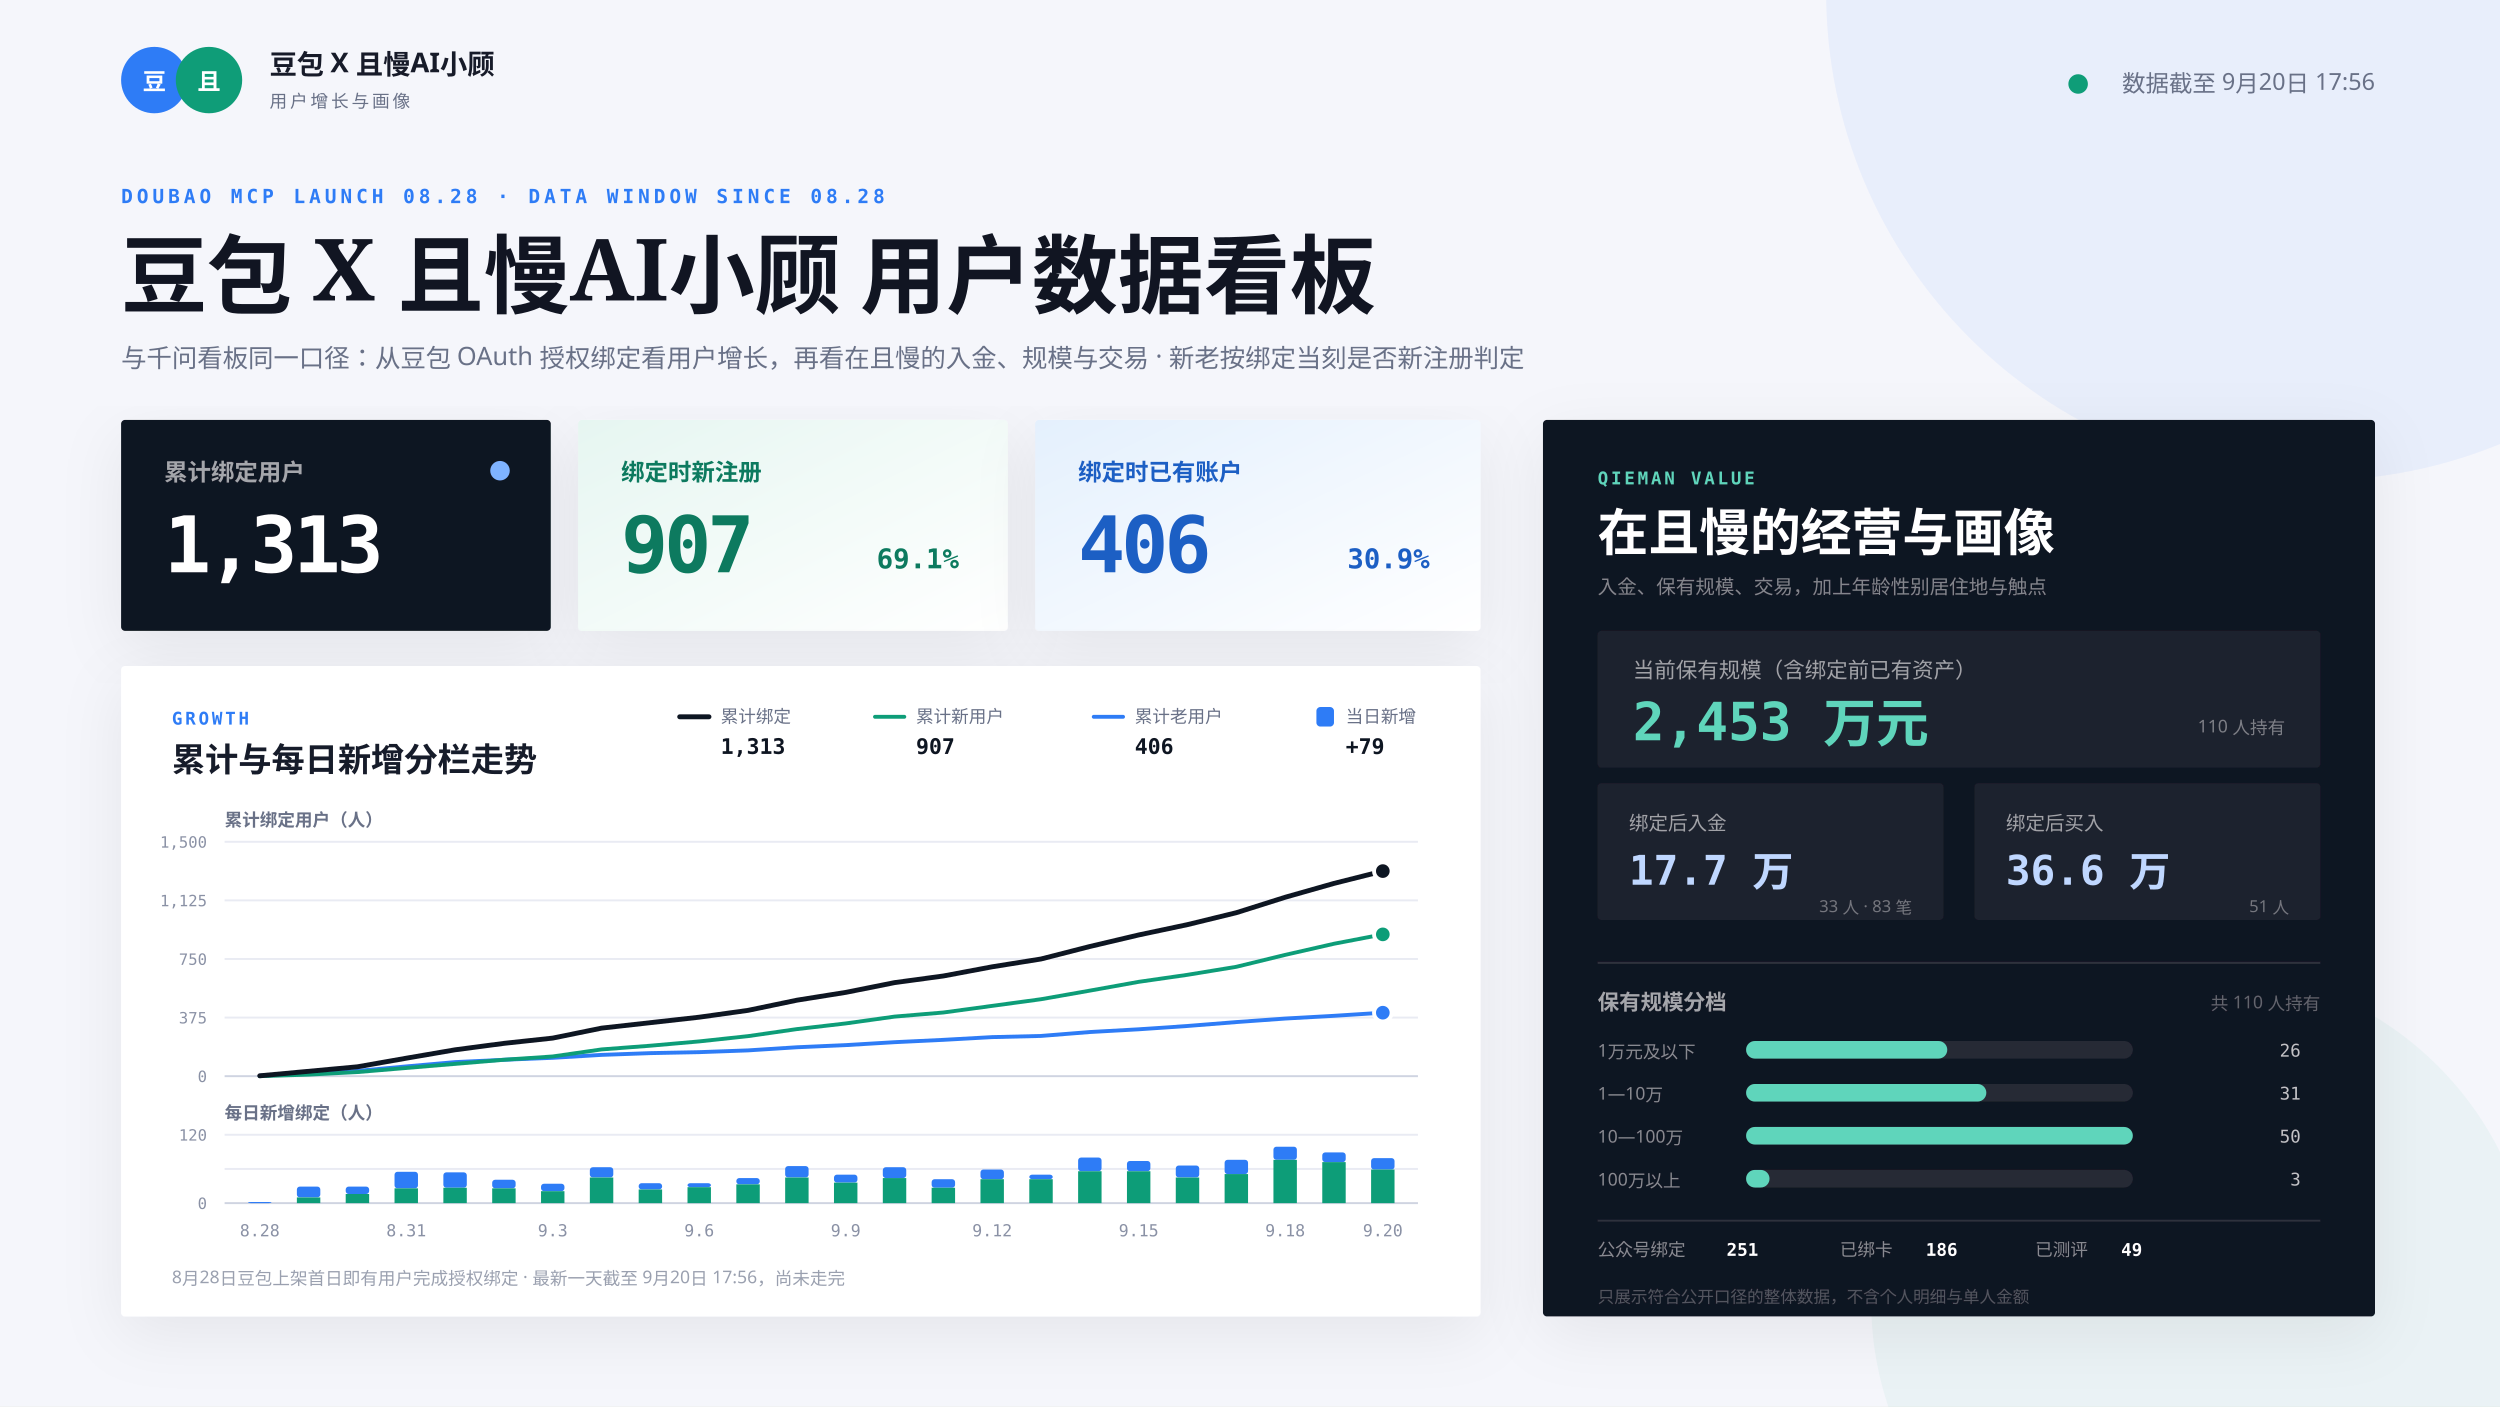
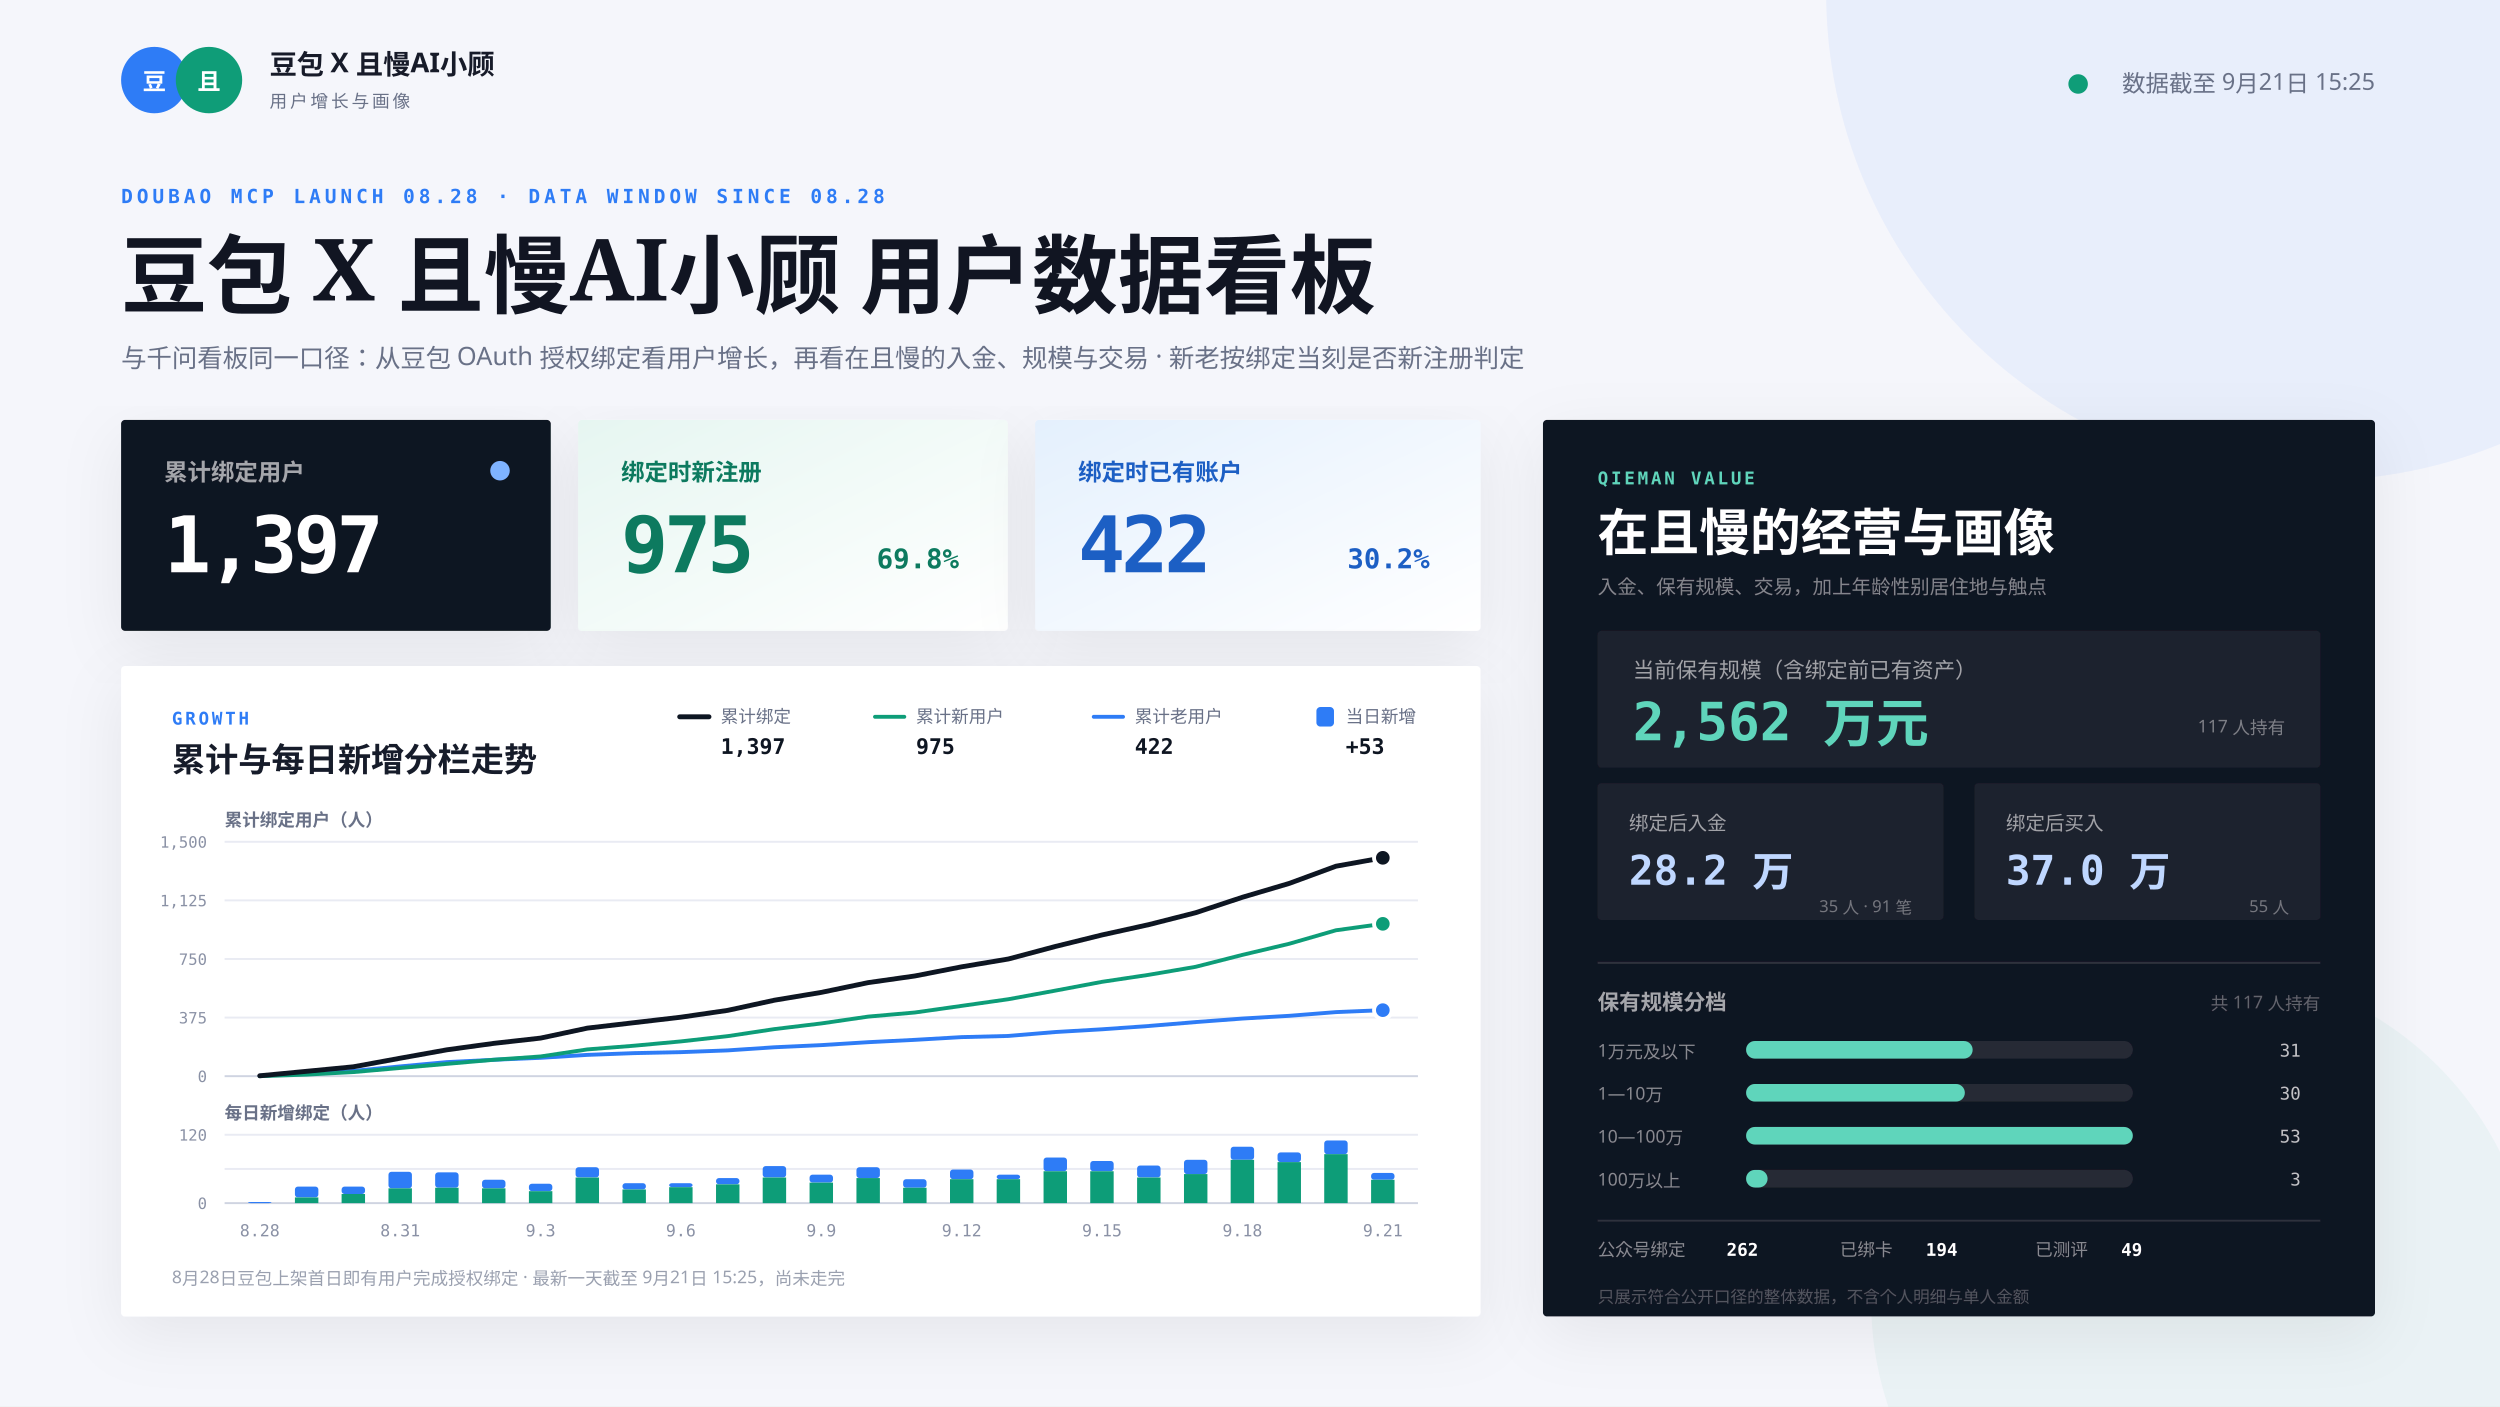
<svg xmlns="http://www.w3.org/2000/svg" width="1280" height="720" viewBox="0 0 1280 720" role="img" aria-labelledby="title desc">
  <defs>
    <linearGradient id="newCard" x1="0" y1="0" x2="1" y2="1">
      <stop offset="0" stop-color="#E6F6F1" />
      <stop offset="1" stop-color="#FFFFFF" />
    </linearGradient>
    <linearGradient id="oldCard" x1="0" y1="0" x2="1" y2="1">
      <stop offset="0" stop-color="#E4F0FD" />
      <stop offset="1" stop-color="#FFFFFF" />
    </linearGradient>
    <filter id="shadow" x="-15%" y="-15%" width="130%" height="140%">
      <feDropShadow dx="0" dy="9" stdDeviation="16" flood-color="#171B29" flood-opacity=".07" />
    </filter>
  </defs>
  <rect width="1280" height="720" fill="#F5F6FB" />
  <circle cx="1185" cy="-4" r="250" fill="#2E7CF6" fill-opacity=".07" />
  <circle cx="1128" cy="666" r="170" fill="#0F9D78" fill-opacity=".045" />
  <g font-family="PingFang SC,Microsoft YaHei,sans-serif">
    <g transform="translate(62 24)">
      <circle cx="17" cy="17" r="17" fill="#2E7CF6" />
      <text x="17" y="22" text-anchor="middle" fill="#FFFFFF" font-size="12" font-weight="700">豆</text>
      <circle cx="45" cy="17" r="17" fill="#0F9D78" />
      <text x="45" y="22" text-anchor="middle" fill="#FFFFFF" font-size="12" font-weight="700">且</text>
      <text x="76" y="14" fill="#171B29" font-size="14" font-weight="700">豆包 X 且慢AI小顾</text>
      <text x="76" y="31" fill="#697187" font-size="9" letter-spacing="1.5">用户增长与画像</text>
    </g>
-     <text x="1216" y="47" text-anchor="end" fill="#697187" font-size="12">数据截至 9月20日 17:56</text>
+     <text x="1216" y="47" text-anchor="end" fill="#697187" font-size="12">数据截至 9月21日 15:25</text>
    <circle cx="1064" cy="43" r="5" fill="#0F9D78" />
    <text x="62" y="104" fill="#2E7CF6" font-family="SFMono-Regular,monospace" font-size="10" font-weight="700" letter-spacing="2">DOUBAO MCP LAUNCH 08.28 · DATA WINDOW SINCE 08.28</text>
    <text x="62" y="157" fill="#111522" font-family="Songti SC,STSong,serif" font-size="44" font-weight="700">豆包 X 且慢AI小顾 用户数据看板</text>
    <text x="62" y="188" fill="#697187" font-size="13">与千问看板同一口径：从豆包 OAuth 授权绑定看用户增长，再看在且慢的入金、规模与交易 · 新老按绑定当刻是否新注册判定</text>
    <g transform="translate(62 215)" filter="url(#shadow)">
      <rect width="220" height="108" rx="2" fill="#111522" />
      <text x="22" y="31" fill="#FFFFFF" fill-opacity=".62" font-size="12" font-weight="700">累计绑定用户</text>
-       <text x="22" y="78" fill="#FFFFFF" font-family="SFMono-Regular,monospace" font-size="40" font-weight="800" letter-spacing="-2">1,313</text>
+       <text x="22" y="78" fill="#FFFFFF" font-family="SFMono-Regular,monospace" font-size="40" font-weight="800" letter-spacing="-2">1,397</text>
      <circle cx="194" cy="26" r="5" fill="#7FB3FF" />
    </g>
    <g transform="translate(296 215)" filter="url(#shadow)">
      <rect width="220" height="108" rx="2" fill="url(#newCard)" />
      <text x="22" y="31" fill="#0A7A5E" font-size="12" font-weight="700">绑定时新注册</text>
-       <text x="22" y="78" fill="#0A7A5E" font-family="SFMono-Regular,monospace" font-size="40" font-weight="800" letter-spacing="-2">907</text>
-       <text x="195" y="76" text-anchor="end" fill="#0A7A5E" font-family="SFMono-Regular,monospace" font-size="14" font-weight="700">69.1%</text>
+       <text x="22" y="78" fill="#0A7A5E" font-family="SFMono-Regular,monospace" font-size="40" font-weight="800" letter-spacing="-2">975</text>
+       <text x="195" y="76" text-anchor="end" fill="#0A7A5E" font-family="SFMono-Regular,monospace" font-size="14" font-weight="700">69.8%</text>
    </g>
    <g transform="translate(530 215)" filter="url(#shadow)">
      <rect width="228" height="108" rx="2" fill="url(#oldCard)" />
      <text x="22" y="31" fill="#1F5FC4" font-size="12" font-weight="700">绑定时已有账户</text>
-       <text x="22" y="78" fill="#1F5FC4" font-family="SFMono-Regular,monospace" font-size="40" font-weight="800" letter-spacing="-2">406</text>
-       <text x="202" y="76" text-anchor="end" fill="#1F5FC4" font-family="SFMono-Regular,monospace" font-size="14" font-weight="700">30.9%</text>
+       <text x="22" y="78" fill="#1F5FC4" font-family="SFMono-Regular,monospace" font-size="40" font-weight="800" letter-spacing="-2">422</text>
+       <text x="202" y="76" text-anchor="end" fill="#1F5FC4" font-family="SFMono-Regular,monospace" font-size="14" font-weight="700">30.2%</text>
    </g>
    <g transform="translate(62 341)" filter="url(#shadow)">
      <rect width="696" height="333" rx="2" fill="#FFFFFF" />
      <text x="26" y="30" fill="#2E7CF6" font-family="SFMono-Regular,monospace" font-size="9" font-weight="700" letter-spacing="1.4">GROWTH</text>
      <text x="26" y="54" fill="#171B29" font-size="17" font-weight="700">累计与每日新增分栏走势</text>
      <g font-size="9">
        <line x1="286" y1="26" x2="301" y2="26" stroke="#111522" stroke-width="2.5" stroke-linecap="round" />
        <text x="307" y="29" fill="#697187">累计绑定</text>
-         <text x="307" y="45" fill="#111522" font-family="SFMono-Regular,monospace" font-size="11" font-weight="700">1,313</text>
+         <text x="307" y="45" fill="#111522" font-family="SFMono-Regular,monospace" font-size="11" font-weight="700">1,397</text>
        <line x1="386" y1="26" x2="401" y2="26" stroke="#0F9D78" stroke-width="2" stroke-linecap="round" />
        <text x="407" y="29" fill="#697187">累计新用户</text>
-         <text x="407" y="45" fill="#111522" font-family="SFMono-Regular,monospace" font-size="11" font-weight="700">907</text>
+         <text x="407" y="45" fill="#111522" font-family="SFMono-Regular,monospace" font-size="11" font-weight="700">975</text>
        <line x1="498" y1="26" x2="513" y2="26" stroke="#2E7CF6" stroke-width="2" stroke-linecap="round" />
        <text x="519" y="29" fill="#697187">累计老用户</text>
-         <text x="519" y="45" fill="#111522" font-family="SFMono-Regular,monospace" font-size="11" font-weight="700">406</text>
+         <text x="519" y="45" fill="#111522" font-family="SFMono-Regular,monospace" font-size="11" font-weight="700">422</text>
        <rect x="612" y="21" width="9" height="10" rx="2" fill="#2E7CF6" />
        <text x="627" y="29" fill="#697187">当日新增</text>
-         <text x="627" y="45" fill="#111522" font-family="SFMono-Regular,monospace" font-size="11" font-weight="700">+79</text>
+         <text x="627" y="45" fill="#111522" font-family="SFMono-Regular,monospace" font-size="11" font-weight="700">+53</text>
      </g>
      <text x="53" y="82" fill="#697187" font-size="9" font-weight="700">累计绑定用户（人）</text>
      <g stroke="#E9EBF3" stroke-width="1">
        <line x1="53" y1="180" x2="664" y2="180" />
        <line x1="53" y1="150" x2="664" y2="150" />
        <line x1="53" y1="120" x2="664" y2="120" />
        <line x1="53" y1="90" x2="664" y2="90" />
      </g>
      <line x1="53" y1="210" x2="664" y2="210" stroke="#CFD4E1" stroke-width="1" />
      <g fill="#8A91A5" font-family="SFMono-Regular,monospace" font-size="8">
        <text x="44" y="213" text-anchor="end">0</text>
        <text x="44" y="183" text-anchor="end">375</text>
        <text x="44" y="153" text-anchor="end">750</text>
        <text x="44" y="123" text-anchor="end">1,125</text>
        <text x="44" y="93" text-anchor="end">1,500</text>
      </g>
-       <path d="M71.0 209.8 L96.0 208.3 L121.0 207.3 L146.0 205.0 L171.0 202.8 L196.0 201.6 L221.0 200.6 L246.0 199.1 L271.0 198.2 L296.0 197.7 L321.0 196.8 L346.0 195.2 L371.0 194.1 L396.0 192.6 L421.0 191.4 L446.0 190.0 L471.0 189.4 L496.0 187.4 L521.0 186.0 L546.0 184.3 L571.0 182.3 L596.0 180.5 L621.0 179.1 L646.0 177.5" fill="none" stroke="#2E7CF6" stroke-width="2" stroke-linecap="round" stroke-linejoin="round" />
-       <path d="M71.0 210.0 L96.0 209.2 L121.0 207.9 L146.0 205.8 L171.0 203.7 L196.0 201.6 L221.0 199.9 L246.0 196.3 L271.0 194.4 L296.0 192.2 L321.0 189.5 L346.0 185.9 L371.0 183.0 L396.0 179.5 L421.0 177.4 L446.0 174.0 L471.0 170.6 L496.0 166.2 L521.0 161.7 L546.0 158.1 L571.0 154.0 L596.0 147.9 L621.0 142.2 L646.0 137.4" fill="none" stroke="#0F9D78" stroke-width="2" stroke-linecap="round" stroke-linejoin="round" />
-       <path d="M71.0 209.8 L96.0 207.5 L121.0 205.2 L146.0 200.8 L171.0 196.5 L196.0 193.2 L221.0 190.5 L246.0 185.4 L271.0 182.6 L296.0 179.8 L321.0 176.3 L346.0 171.1 L371.0 167.1 L396.0 162.1 L421.0 158.7 L446.0 154.0 L471.0 150.0 L496.0 143.6 L521.0 137.7 L546.0 132.4 L571.0 126.3 L596.0 118.4 L621.0 111.3 L646.0 105.0" fill="none" stroke="#111522" stroke-width="2.5" stroke-linecap="round" stroke-linejoin="round" />
+       <path d="M71.0 209.8 L95.0 208.3 L118.9 207.3 L142.9 205.0 L166.8 202.8 L190.8 201.6 L214.8 200.6 L238.7 199.1 L262.7 198.2 L286.6 197.7 L310.6 196.8 L334.5 195.2 L358.5 194.1 L382.5 192.6 L406.4 191.4 L430.4 190.0 L454.3 189.4 L478.3 187.4 L502.2 186.0 L526.2 184.3 L550.2 182.3 L574.1 180.5 L598.1 179.1 L622.0 177.2 L646.0 176.2" fill="none" stroke="#2E7CF6" stroke-width="2" stroke-linecap="round" stroke-linejoin="round" />
+       <path d="M71.0 210.0 L95.0 209.2 L118.9 207.9 L142.9 205.8 L166.8 203.7 L190.8 201.6 L214.8 199.9 L238.7 196.3 L262.7 194.4 L286.6 192.2 L310.6 189.5 L334.5 185.9 L358.5 183.0 L382.5 179.5 L406.4 177.4 L430.4 174.0 L454.3 170.6 L478.3 166.2 L502.2 161.7 L526.2 158.1 L550.2 154.0 L574.1 147.9 L598.1 142.2 L622.0 135.3 L646.0 132.0" fill="none" stroke="#0F9D78" stroke-width="2" stroke-linecap="round" stroke-linejoin="round" />
+       <path d="M71.0 209.8 L95.0 207.5 L118.9 205.2 L142.9 200.8 L166.8 196.5 L190.8 193.2 L214.8 190.5 L238.7 185.4 L262.7 182.6 L286.6 179.8 L310.6 176.3 L334.5 171.1 L358.5 167.1 L382.5 162.1 L406.4 158.7 L430.4 154.0 L454.3 150.0 L478.3 143.6 L502.2 137.7 L526.2 132.4 L550.2 126.3 L574.1 118.4 L598.1 111.3 L622.0 102.5 L646.0 98.2" fill="none" stroke="#111522" stroke-width="2.5" stroke-linecap="round" stroke-linejoin="round" />
      <g stroke="#FFFFFF" stroke-width="2">
-         <circle cx="646.0" cy="105.0" r="4.5" fill="#111522" />
-         <circle cx="646.0" cy="137.4" r="4.5" fill="#0F9D78" />
-         <circle cx="646.0" cy="177.5" r="4.5" fill="#2E7CF6" />
+         <circle cx="646.0" cy="98.2" r="4.5" fill="#111522" />
+         <circle cx="646.0" cy="132.0" r="4.5" fill="#0F9D78" />
+         <circle cx="646.0" cy="176.2" r="4.5" fill="#2E7CF6" />
      </g>
      <text x="53" y="232" fill="#697187" font-size="9" font-weight="700">每日新增绑定（人）</text>
      <g stroke="#E9EBF3" stroke-width="1">
        <line x1="53" y1="240" x2="664" y2="240" />
        <line x1="53" y1="257.5" x2="664" y2="257.5" />
      </g>
      <line x1="53" y1="275" x2="664" y2="275" stroke="#CFD4E1" stroke-width="1" />
      <g fill="#8A91A5" font-family="SFMono-Regular,monospace" font-size="8">
        <text x="44" y="243" text-anchor="end">120</text>
        <text x="44" y="278" text-anchor="end">0</text>
      </g>
      <g fill="#2E7CF6">
        <rect x="65.0" y="274.42" width="12" height="0.58" rx="1.5" />
-         <rect x="90.0" y="266.54" width="12" height="5.54" rx="1.5" />
-         <rect x="115.0" y="266.54" width="12" height="3.79" rx="1.5" />
-         <rect x="140.0" y="258.96" width="12" height="8.46" rx="1.5" />
-         <rect x="165.0" y="259.25" width="12" height="7.88" rx="1.5" />
-         <rect x="190.0" y="263.04" width="12" height="4.38" rx="1.5" />
-         <rect x="215.0" y="265.08" width="12" height="3.79" rx="1.5" />
-         <rect x="240.0" y="256.62" width="12" height="5.25" rx="1.5" />
-         <rect x="265.0" y="264.79" width="12" height="3.21" rx="1.5" />
-         <rect x="290.0" y="264.79" width="12" height="2.04" rx="1.5" />
-         <rect x="315.0" y="262.17" width="12" height="3.21" rx="1.5" />
-         <rect x="340.0" y="256.04" width="12" height="5.83" rx="1.5" />
-         <rect x="365.0" y="260.42" width="12" height="4.08" rx="1.5" />
-         <rect x="390.0" y="256.62" width="12" height="5.54" rx="1.5" />
-         <rect x="415.0" y="262.75" width="12" height="4.38" rx="1.5" />
-         <rect x="440.0" y="257.79" width="12" height="4.96" rx="1.5" />
-         <rect x="465.0" y="260.42" width="12" height="2.33" rx="1.5" />
-         <rect x="490.0" y="251.67" width="12" height="7.00" rx="1.5" />
-         <rect x="515.0" y="253.42" width="12" height="5.25" rx="1.5" />
-         <rect x="540.0" y="255.75" width="12" height="6.12" rx="1.5" />
-         <rect x="565.0" y="252.83" width="12" height="7.29" rx="1.5" />
-         <rect x="590.0" y="246.12" width="12" height="6.71" rx="1.5" />
-         <rect x="615.0" y="249.04" width="12" height="4.96" rx="1.5" />
-         <rect x="640.0" y="251.96" width="12" height="5.83" rx="1.5" />
+         <rect x="89.0" y="266.54" width="12" height="5.54" rx="1.5" />
+         <rect x="112.9" y="266.54" width="12" height="3.79" rx="1.5" />
+         <rect x="136.9" y="258.96" width="12" height="8.46" rx="1.5" />
+         <rect x="160.8" y="259.25" width="12" height="7.88" rx="1.5" />
+         <rect x="184.8" y="263.04" width="12" height="4.38" rx="1.5" />
+         <rect x="208.8" y="265.08" width="12" height="3.79" rx="1.5" />
+         <rect x="232.7" y="256.62" width="12" height="5.25" rx="1.5" />
+         <rect x="256.7" y="264.79" width="12" height="3.21" rx="1.5" />
+         <rect x="280.6" y="264.79" width="12" height="2.04" rx="1.5" />
+         <rect x="304.6" y="262.17" width="12" height="3.21" rx="1.5" />
+         <rect x="328.5" y="256.04" width="12" height="5.83" rx="1.5" />
+         <rect x="352.5" y="260.42" width="12" height="4.08" rx="1.5" />
+         <rect x="376.5" y="256.62" width="12" height="5.54" rx="1.5" />
+         <rect x="400.4" y="262.75" width="12" height="4.38" rx="1.5" />
+         <rect x="424.4" y="257.79" width="12" height="4.96" rx="1.5" />
+         <rect x="448.3" y="260.42" width="12" height="2.33" rx="1.5" />
+         <rect x="472.3" y="251.67" width="12" height="7.00" rx="1.5" />
+         <rect x="496.2" y="253.42" width="12" height="5.25" rx="1.5" />
+         <rect x="520.2" y="255.75" width="12" height="6.12" rx="1.5" />
+         <rect x="544.2" y="252.83" width="12" height="7.29" rx="1.5" />
+         <rect x="568.1" y="246.12" width="12" height="6.71" rx="1.5" />
+         <rect x="592.1" y="249.04" width="12" height="4.96" rx="1.5" />
+         <rect x="616.0" y="242.92" width="12" height="7.00" rx="1.5" />
+         <rect x="640.0" y="259.54" width="12" height="3.50" rx="1.5" />
      </g>
      <g fill="#0F9D78">
        <rect x="65.0" y="275.00" width="12" height="0.00" />
-         <rect x="90.0" y="272.08" width="12" height="2.92" />
-         <rect x="115.0" y="270.33" width="12" height="4.67" />
-         <rect x="140.0" y="267.42" width="12" height="7.58" />
-         <rect x="165.0" y="267.12" width="12" height="7.88" />
-         <rect x="190.0" y="267.42" width="12" height="7.58" />
-         <rect x="215.0" y="268.88" width="12" height="6.12" />
-         <rect x="240.0" y="261.88" width="12" height="13.12" />
-         <rect x="265.0" y="268.00" width="12" height="7.00" />
-         <rect x="290.0" y="266.83" width="12" height="8.17" />
-         <rect x="315.0" y="265.38" width="12" height="9.62" />
-         <rect x="340.0" y="261.88" width="12" height="13.12" />
-         <rect x="365.0" y="264.50" width="12" height="10.50" />
-         <rect x="390.0" y="262.17" width="12" height="12.83" />
-         <rect x="415.0" y="267.12" width="12" height="7.88" />
-         <rect x="440.0" y="262.75" width="12" height="12.25" />
-         <rect x="465.0" y="262.75" width="12" height="12.25" />
-         <rect x="490.0" y="258.67" width="12" height="16.33" />
-         <rect x="515.0" y="258.67" width="12" height="16.33" />
-         <rect x="540.0" y="261.88" width="12" height="13.12" />
-         <rect x="565.0" y="260.12" width="12" height="14.88" />
-         <rect x="590.0" y="252.83" width="12" height="22.17" />
-         <rect x="615.0" y="254.00" width="12" height="21.00" />
-         <rect x="640.0" y="257.79" width="12" height="17.21" />
+         <rect x="89.0" y="272.08" width="12" height="2.92" />
+         <rect x="112.9" y="270.33" width="12" height="4.67" />
+         <rect x="136.9" y="267.42" width="12" height="7.58" />
+         <rect x="160.8" y="267.12" width="12" height="7.88" />
+         <rect x="184.8" y="267.42" width="12" height="7.58" />
+         <rect x="208.8" y="268.88" width="12" height="6.12" />
+         <rect x="232.7" y="261.88" width="12" height="13.12" />
+         <rect x="256.7" y="268.00" width="12" height="7.00" />
+         <rect x="280.6" y="266.83" width="12" height="8.17" />
+         <rect x="304.6" y="265.38" width="12" height="9.62" />
+         <rect x="328.5" y="261.88" width="12" height="13.12" />
+         <rect x="352.5" y="264.50" width="12" height="10.50" />
+         <rect x="376.5" y="262.17" width="12" height="12.83" />
+         <rect x="400.4" y="267.12" width="12" height="7.88" />
+         <rect x="424.4" y="262.75" width="12" height="12.25" />
+         <rect x="448.3" y="262.75" width="12" height="12.25" />
+         <rect x="472.3" y="258.67" width="12" height="16.33" />
+         <rect x="496.2" y="258.67" width="12" height="16.33" />
+         <rect x="520.2" y="261.88" width="12" height="13.12" />
+         <rect x="544.2" y="260.12" width="12" height="14.88" />
+         <rect x="568.1" y="252.83" width="12" height="22.17" />
+         <rect x="592.1" y="254.00" width="12" height="21.00" />
+         <rect x="616.0" y="249.92" width="12" height="25.08" />
+         <rect x="640.0" y="263.04" width="12" height="11.96" />
      </g>
      <g fill="#8A91A5" font-family="SFMono-Regular,monospace" font-size="8.5">
        <text x="71.0" y="292" text-anchor="middle">8.28</text>
-         <text x="146.0" y="292" text-anchor="middle">8.31</text>
-         <text x="221.0" y="292" text-anchor="middle">9.3</text>
-         <text x="296.0" y="292" text-anchor="middle">9.6</text>
-         <text x="371.0" y="292" text-anchor="middle">9.9</text>
-         <text x="446.0" y="292" text-anchor="middle">9.12</text>
-         <text x="521.0" y="292" text-anchor="middle">9.15</text>
-         <text x="596.0" y="292" text-anchor="middle">9.18</text>
-         <text x="646.0" y="292" text-anchor="middle">9.20</text>
-       </g>
-       <text x="26" y="316" fill="#9AA0AF" font-size="9">8月28日豆包上架首日即有用户完成授权绑定 · 最新一天截至 9月20日 17:56，尚未走完</text>
+         <text x="142.9" y="292" text-anchor="middle">8.31</text>
+         <text x="214.8" y="292" text-anchor="middle">9.3</text>
+         <text x="286.6" y="292" text-anchor="middle">9.6</text>
+         <text x="358.5" y="292" text-anchor="middle">9.9</text>
+         <text x="430.4" y="292" text-anchor="middle">9.12</text>
+         <text x="502.2" y="292" text-anchor="middle">9.15</text>
+         <text x="574.1" y="292" text-anchor="middle">9.18</text>
+         <text x="646.0" y="292" text-anchor="middle">9.21</text>
+       </g>
+       <text x="26" y="316" fill="#9AA0AF" font-size="9">8月28日豆包上架首日即有用户完成授权绑定 · 最新一天截至 9月21日 15:25，尚未走完</text>
    </g>
    <g transform="translate(790 215)" filter="url(#shadow)">
      <rect width="426" height="459" rx="2" fill="#111522" />
      <text x="28" y="33" fill="#5ED5BB" font-family="SFMono-Regular,monospace" font-size="9" font-weight="700" letter-spacing="1.4">QIEMAN VALUE</text>
      <text x="28" y="67" fill="#FFFFFF" font-family="Songti SC,STSong,serif" font-size="26" font-weight="700">在且慢的经营与画像</text>
      <text x="28" y="89" fill="#FFFFFF" fill-opacity=".48" font-size="10">入金、保有规模、交易，加上年龄性别居住地与触点</text>
      <g transform="translate(28 108)">
        <rect width="370" height="70" rx="2" fill="#FFFFFF" fill-opacity=".055" />
        <text x="18" y="24" fill="#FFFFFF" fill-opacity=".58" font-size="11">当前保有规模（含绑定前已有资产）</text>
-         <text x="18" y="56" fill="#5ED5BB" font-family="SFMono-Regular,monospace" font-size="27" font-weight="800">2,453 万元</text>
-         <text x="352" y="52" text-anchor="end" fill="#FFFFFF" fill-opacity=".42" font-size="9">110 人持有</text>
+         <text x="18" y="56" fill="#5ED5BB" font-family="SFMono-Regular,monospace" font-size="27" font-weight="800">2,562 万元</text>
+         <text x="352" y="52" text-anchor="end" fill="#FFFFFF" fill-opacity=".42" font-size="9">117 人持有</text>
      </g>
      <g transform="translate(28 186)">
        <rect width="177" height="70" rx="2" fill="#FFFFFF" fill-opacity=".055" />
        <text x="16" y="24" fill="#FFFFFF" fill-opacity=".58" font-size="10">绑定后入金</text>
-         <text x="16" y="52" fill="#BFD7FF" font-family="SFMono-Regular,monospace" font-size="21" font-weight="800">17.7 万</text>
-         <text x="161" y="66" text-anchor="end" fill="#FFFFFF" fill-opacity=".38" font-size="8.5">33 人 · 83 笔</text>
+         <text x="16" y="52" fill="#BFD7FF" font-family="SFMono-Regular,monospace" font-size="21" font-weight="800">28.2 万</text>
+         <text x="161" y="66" text-anchor="end" fill="#FFFFFF" fill-opacity=".38" font-size="8.5">35 人 · 91 笔</text>
      </g>
      <g transform="translate(221 186)">
        <rect width="177" height="70" rx="2" fill="#FFFFFF" fill-opacity=".055" />
        <text x="16" y="24" fill="#FFFFFF" fill-opacity=".58" font-size="10">绑定后买入</text>
-         <text x="16" y="52" fill="#BFD7FF" font-family="SFMono-Regular,monospace" font-size="21" font-weight="800">36.6 万</text>
-         <text x="161" y="66" text-anchor="end" fill="#FFFFFF" fill-opacity=".38" font-size="8.5">51 人</text>
+         <text x="16" y="52" fill="#BFD7FF" font-family="SFMono-Regular,monospace" font-size="21" font-weight="800">37.0 万</text>
+         <text x="161" y="66" text-anchor="end" fill="#FFFFFF" fill-opacity=".38" font-size="8.5">55 人</text>
      </g>
      <line x1="28" y1="278" x2="398" y2="278" stroke="#FFFFFF" stroke-opacity=".12" />
      <text x="28" y="302" fill="#FFFFFF" fill-opacity=".62" font-size="11" font-weight="700">保有规模分档</text>
-       <text x="398" y="302" text-anchor="end" fill="#FFFFFF" fill-opacity=".34" font-size="9">共 110 人持有</text>
+       <text x="398" y="302" text-anchor="end" fill="#FFFFFF" fill-opacity=".34" font-size="9">共 117 人持有</text>
      <g transform="translate(28 316)" font-size="9">
        <text x="0" y="10" fill="#FFFFFF" fill-opacity=".5">1万元及以下</text>
        <rect x="76" y="2" width="198" height="9" rx="4.5" fill="#FFFFFF" fill-opacity=".09" />
-         <rect x="76" y="2" width="103" height="9" rx="4.5" fill="#5ED5BB" />
-         <text x="360" y="10" text-anchor="end" fill="#FFFFFF" fill-opacity=".74" font-family="SFMono-Regular,monospace">26</text>
+         <rect x="76" y="2" width="116" height="9" rx="4.5" fill="#5ED5BB" />
+         <text x="360" y="10" text-anchor="end" fill="#FFFFFF" fill-opacity=".74" font-family="SFMono-Regular,monospace">31</text>
        <text x="0" y="32" fill="#FFFFFF" fill-opacity=".5">1—10万</text>
        <rect x="76" y="24" width="198" height="9" rx="4.5" fill="#FFFFFF" fill-opacity=".09" />
-         <rect x="76" y="24" width="123" height="9" rx="4.5" fill="#5ED5BB" />
-         <text x="360" y="32" text-anchor="end" fill="#FFFFFF" fill-opacity=".74" font-family="SFMono-Regular,monospace">31</text>
+         <rect x="76" y="24" width="112" height="9" rx="4.5" fill="#5ED5BB" />
+         <text x="360" y="32" text-anchor="end" fill="#FFFFFF" fill-opacity=".74" font-family="SFMono-Regular,monospace">30</text>
        <text x="0" y="54" fill="#FFFFFF" fill-opacity=".5">10—100万</text>
        <rect x="76" y="46" width="198" height="9" rx="4.5" fill="#FFFFFF" fill-opacity=".09" />
        <rect x="76" y="46" width="198" height="9" rx="4.5" fill="#5ED5BB" />
-         <text x="360" y="54" text-anchor="end" fill="#FFFFFF" fill-opacity=".74" font-family="SFMono-Regular,monospace">50</text>
+         <text x="360" y="54" text-anchor="end" fill="#FFFFFF" fill-opacity=".74" font-family="SFMono-Regular,monospace">53</text>
        <text x="0" y="76" fill="#FFFFFF" fill-opacity=".5">100万以上</text>
        <rect x="76" y="68" width="198" height="9" rx="4.5" fill="#FFFFFF" fill-opacity=".09" />
-         <rect x="76" y="68" width="12" height="9" rx="4.5" fill="#5ED5BB" />
+         <rect x="76" y="68" width="11" height="9" rx="4.5" fill="#5ED5BB" />
        <text x="360" y="76" text-anchor="end" fill="#FFFFFF" fill-opacity=".74" font-family="SFMono-Regular,monospace">3</text>
      </g>
      <line x1="28" y1="410" x2="398" y2="410" stroke="#FFFFFF" stroke-opacity=".12" />
      <g transform="translate(28 428)" font-size="9">
        <text x="0" y="0" fill="#FFFFFF" fill-opacity=".5">公众号绑定</text>
-         <text x="66" y="0" fill="#FFFFFF" font-family="SFMono-Regular,monospace" font-weight="700">251</text>
+         <text x="66" y="0" fill="#FFFFFF" font-family="SFMono-Regular,monospace" font-weight="700">262</text>
        <text x="124" y="0" fill="#FFFFFF" fill-opacity=".5">已绑卡</text>
-         <text x="168" y="0" fill="#FFFFFF" font-family="SFMono-Regular,monospace" font-weight="700">186</text>
+         <text x="168" y="0" fill="#FFFFFF" font-family="SFMono-Regular,monospace" font-weight="700">194</text>
        <text x="224" y="0" fill="#FFFFFF" fill-opacity=".5">已测评</text>
        <text x="268" y="0" fill="#FFFFFF" font-family="SFMono-Regular,monospace" font-weight="700">49</text>
      </g>
      <text x="28" y="452" fill="#FFFFFF" fill-opacity=".28" font-size="8.5">只展示符合公开口径的整体数据，不含个人明细与单人金额</text>
    </g>
  </g>
</svg>
